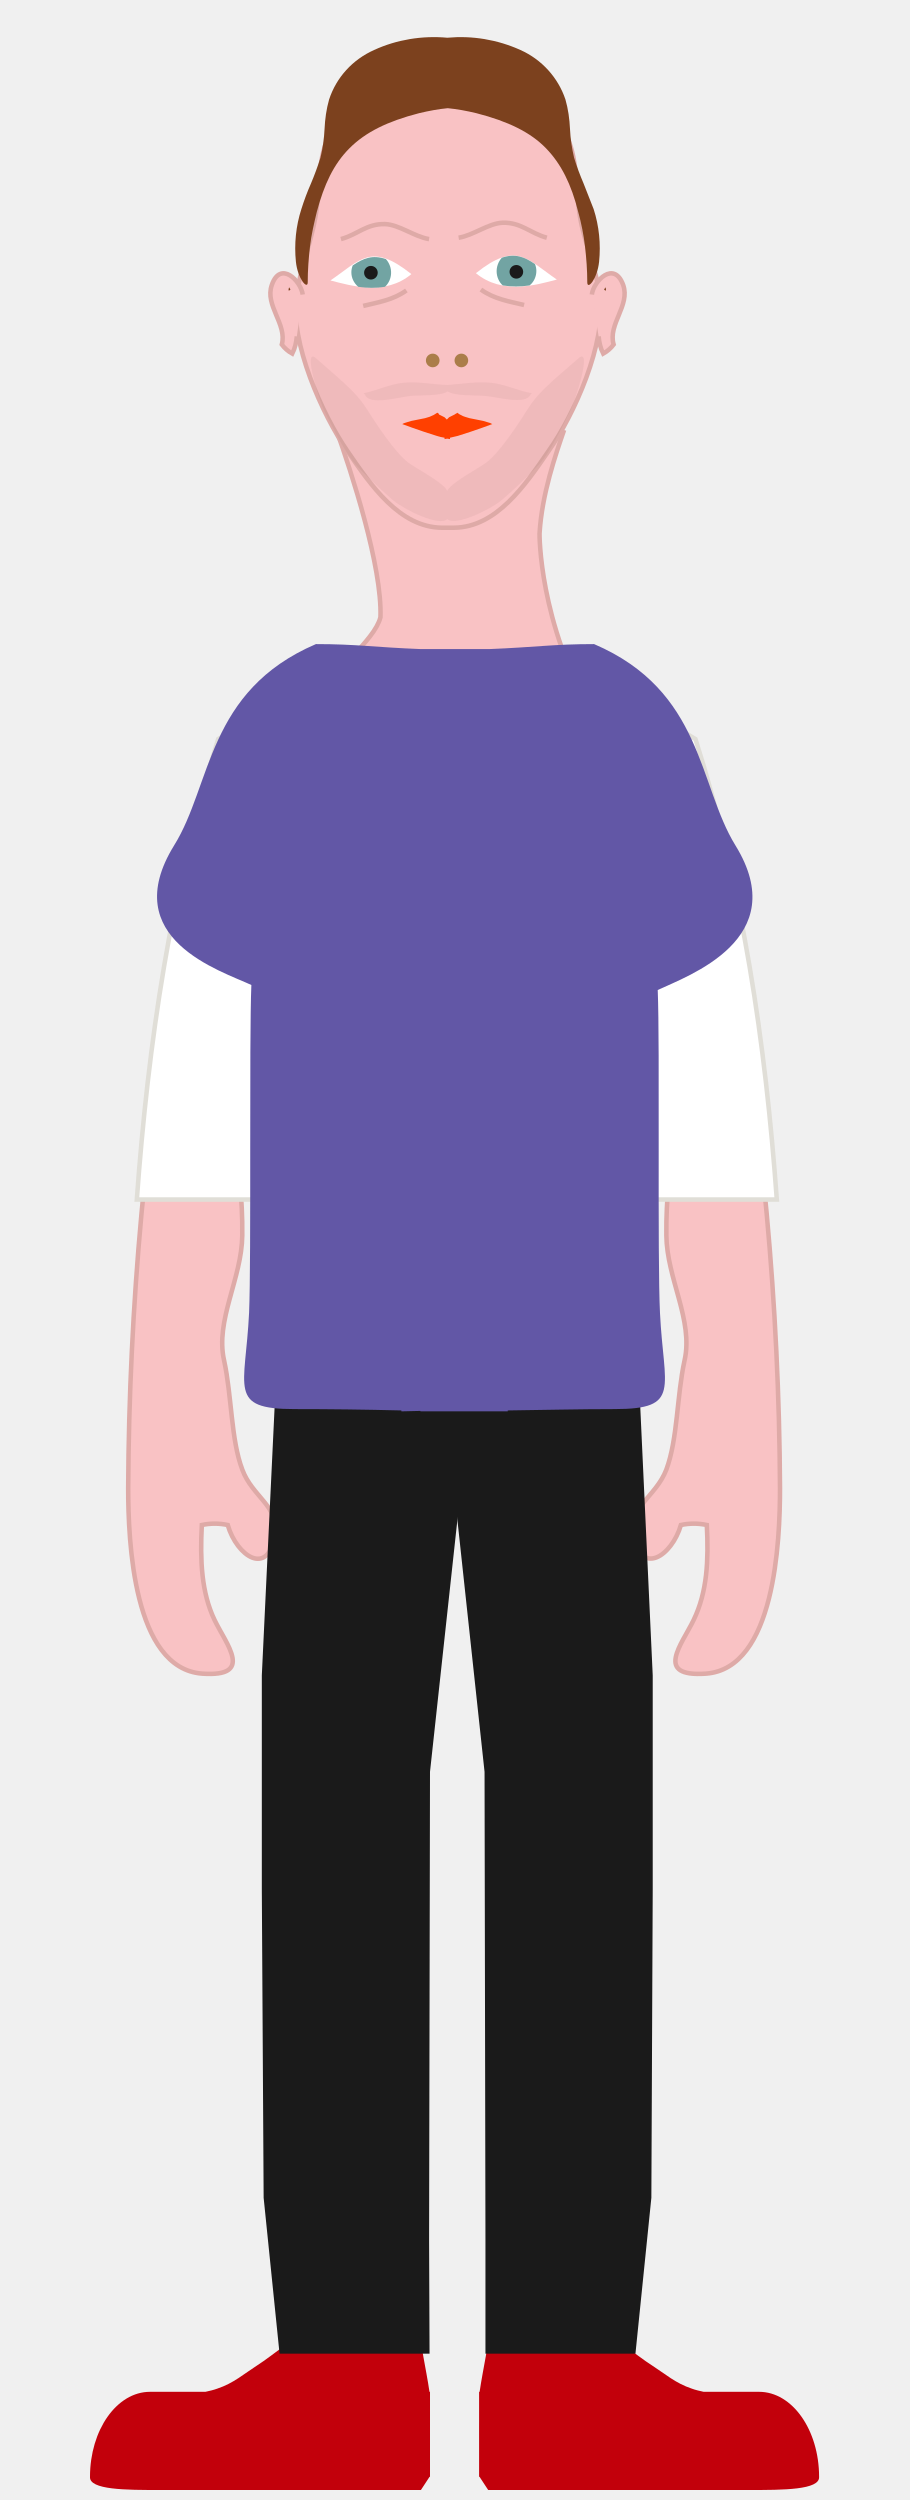
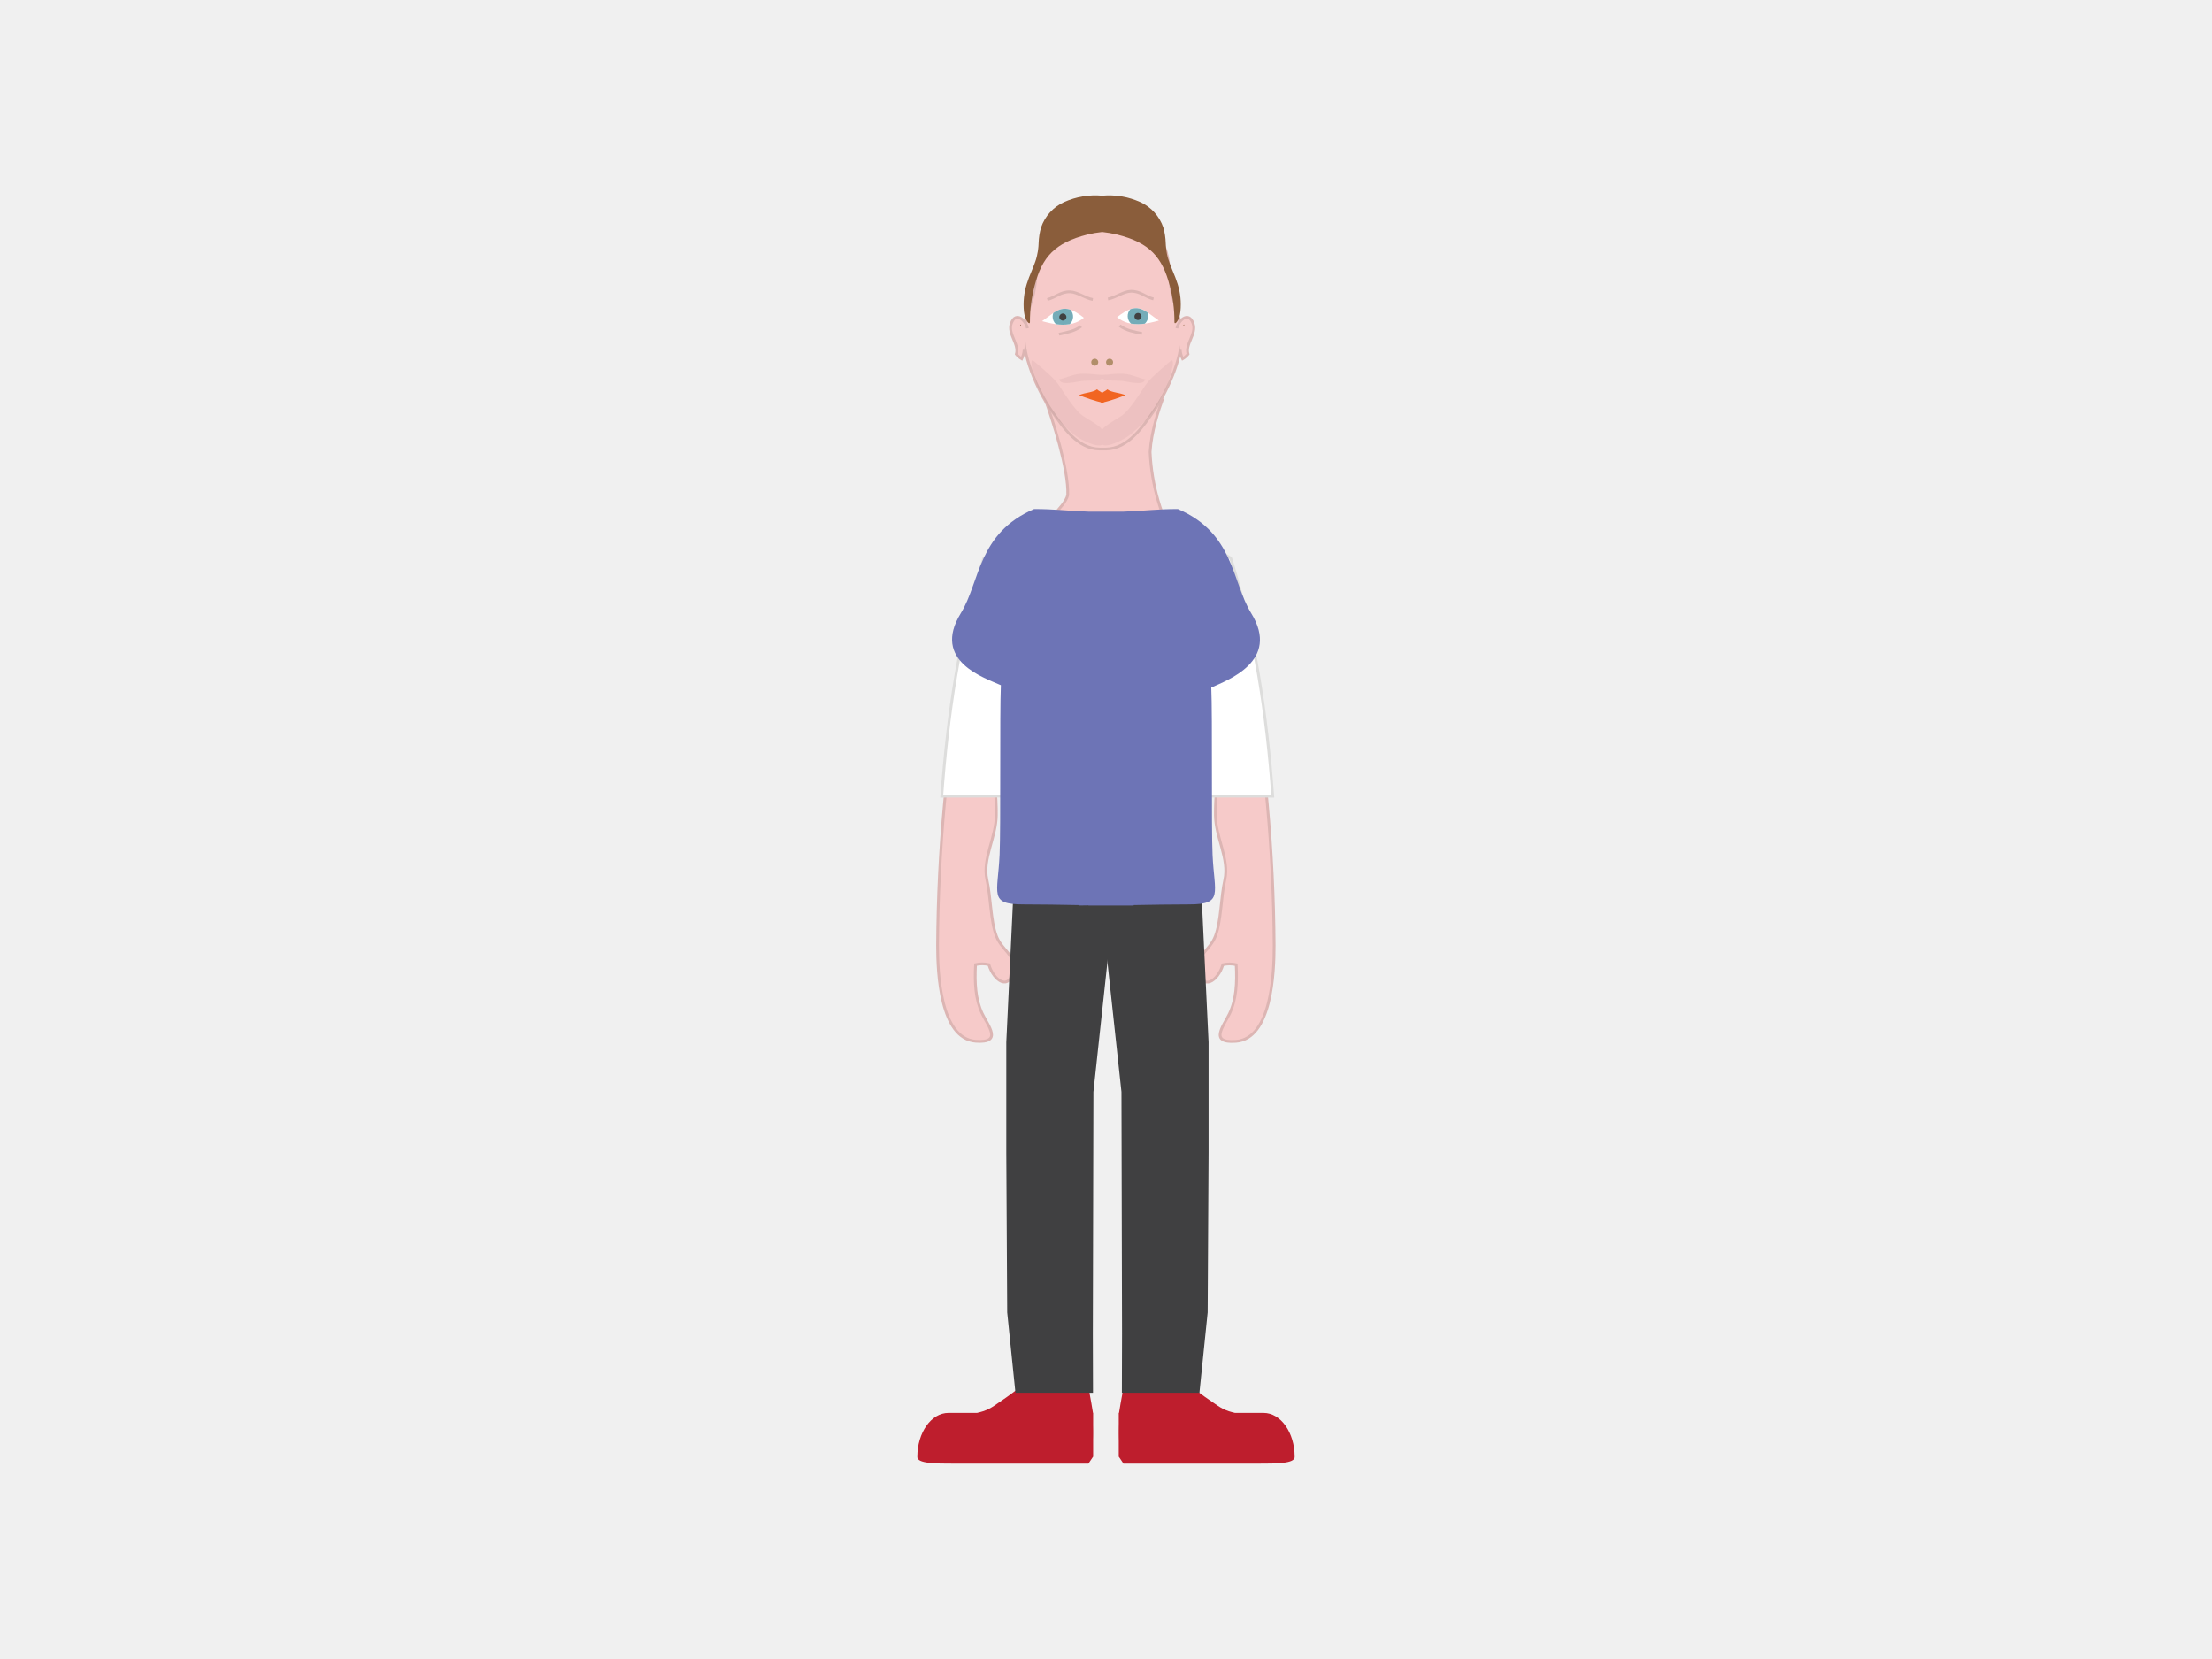
- <svg xmlns="http://www.w3.org/2000/svg" version="1.1" id="Layer_1" x="0px" y="0px" viewBox="0 0 200 550" style="enable-background:new 0 0 200 550;" xml:space="preserve">
-   <style type="text/css">
- 	.st0{fill:#F9C2C4;stroke:#DEAAA7;stroke-miterlimit:10;}
- 	.st1{fill:#C2000B;}
- 	.st2{fill:#FFFFFF;}
- 	.st3{fill:#72A4A3;}
- 	.st4{fill:#1A1A1A;}
- 	.st5{fill:none;stroke:#DEAAA7;stroke-miterlimit:10;}
- 	.st6{fill:#AB7D4A;}
- 	.st7{fill:#FF4000;}
- 	.st8{fill:#F24AA2;}
- 	.st9{fill:#7C411E;}
- 	.st10{opacity:5.000000e-02;fill:#310D0A;enable-background:new    ;}
- 	.st11{fill:#FFFFFF;stroke:#E0DED7;stroke-miterlimit:10;}
- 	.st12{fill:#6257A6;}
- </style>
-   <g>
-     <path class="st0" d="M74,94.6c3.3,9.2,10.1,30.1,9.7,41.2c-1.4,5.4-10.4,11.3-16.4,21.8c-1.3,2.2-3.3,3.9-4.7,6.1   c-5.1,6-12.4,10.8-16.6,17.4c-4.7,7.5-5.3,18-6.8,26.3c-7.1,39.6-10.8,79.8-11,120c0,11.6,1.1,39.7,16.3,40.8   c11.5,0.8,5.3-6.4,2.7-11.8c-2.9-6.1-3.2-13.1-2.8-20.9c1.9-0.4,3.8-0.4,5.7,0c2,6.9,9,11.6,10.4,2c0.9-6.2-5-8.2-7.2-14.2   c-2.5-6.6-2.3-16.2-4-24c-2-8.8,3.9-18,4-27.5c0.2-16.6-4-27.2-0.9-42.5c2-9.9,0.7-27.1,6.5-35.3v0.9c-4.2,16.1,7.2,42.3,7.2,58.2   c0,15.6-7.6,31.4-6.8,46.9c1.8,0.1,3.6,0.3,5.3,0.6l3.1,208.1v2.4c-0.2,0.7-0.3,1.3-0.3,2c-0.4,7.1-4.4,8.8-9.7,12   c-4.6,2.8-9.9,5.6-15.5,6.8c-4.6,1-12.7-0.3-13.8,5.3c-1.7,7.7,5.9,6.3,10.8,7.1c2.8,0.4,4.9,1.5,7.8,1.6c3.3,0.1,6.6-0.1,9.9-0.7   c6.6-0.9,13.3-1,20.1-1.7c5.9-0.6,15.4,1.5,16.7-5.3c1.5-8-3.2-15.5-2.3-23l0.1-4.2l0,0v-1.8l0,0l-3.1-204.7c3,0.4,6.1,0.7,9.4,0.8   v0.1h0.1c0.7,0,1.4,0,2.1,0s1.4,0,2.1,0h0.1v-0.1c3.3-0.1,6.4-0.4,9.4-0.8l-3.1,204.7l0,0v1.8l0,0l0.1,4.2c0.8,7.6-3.8,15-2.3,23   c1.3,6.8,10.7,4.7,16.7,5.3c6.8,0.7,13.5,0.7,20.1,1.7c3.3,0.5,6.6,0.7,9.9,0.7c2.9-0.1,5-1.2,7.8-1.6c4.9-0.8,12.5,0.6,10.9-7.1   c-1.2-5.5-9.2-4.3-13.8-5.3c-5.6-1.2-10.8-4-15.5-6.8c-5.2-3.2-9.3-4.8-9.7-12c-0.1-0.7-0.2-1.3-0.4-2v-2.4l3.1-208.1   c1.7-0.2,3.5-0.4,5.3-0.6c0.8-15.5-6.9-31.3-6.9-46.9c0-15.9,11.4-42.1,7.2-58.2v-0.9c5.8,8.2,4.5,25.4,6.5,35.3   c3.1,15.2-1.1,25.9-0.9,42.5c0.1,9.5,6,18.7,4,27.5c-1.7,7.8-1.5,17.3-4,24c-2.3,6-8.2,8-7.2,14.2c1.4,9.5,8.4,4.9,10.4-2   c1.9-0.4,3.8-0.4,5.7,0c0.4,7.8,0.1,14.7-2.9,20.9c-2.6,5.4-8.8,12.6,2.7,11.8c15.2-1.1,16.3-29.2,16.3-40.8   c-0.2-40.2-3.9-80.4-11-120c-1.5-8.4-2-18.8-6.8-26.3c-4.1-6.6-11.5-11.4-16.6-17.4c-1.4-2.2-5.4-3.9-6.7-6.1   c-12-20.8-11.8-40.2-11.8-40.2c0.5-8.7,3.6-17.6,5.4-22.8" />
-     <path class="st1" d="M94.5,526.3c-0.8-5.5-2.1-10.5-2.1-14.2c-5.8-0.3-17.2-3.3-22.4-1.1c-2.6,1.1-10.4,7.5-13.3,9.3   c-3.1,2-5.3,4-8.9,5.2c-0.8,0.3-1.7,0.5-2.6,0.7H33c-7.3,0-13.2,8.4-13.2,18.7l0,0c-0.2,2.9,8,2.9,15.3,2.9h57.5l1.9-2.9h0.1v-18.7   H94.5z" />
-     <path class="st1" d="M105.5,526.3c0.8-5.5,2.1-10.5,2.1-14.2c5.8-0.3,17.2-3.3,22.4-1.1c2.6,1.1,10.4,7.5,13.3,9.3   c3.1,2,5.3,4,8.9,5.2c0.8,0.3,1.7,0.5,2.6,0.7H167c7.3,0,13.2,8.4,13.2,18.7l0,0c0.2,2.9-8,2.9-15.3,2.9h-57.5l-1.9-2.9h-0.1v-18.7   H105.5z" />
-     <path class="st0" d="M132,65.2c-0.8-6-3.4-11.6-4.4-17.5s-0.4-12-2.8-17.5c-5-11.7-15.5-16-26.3-15.5c-10.8-0.5-21.2,3.8-26.3,15.5   c-2.4,5.5-1.8,11.7-2.8,17.5S66,59.3,65.2,65.2c-1.4,10.2,5.7,26,11.2,34c5.2,7.6,11.5,16.8,20.8,16.9c0.4,0,0.9,0,1.4,0   s0.9,0,1.3,0c9.3-0.1,15.6-9.3,20.8-16.9C126.3,91.3,133.4,75.5,132,65.2z" />
-     <path class="st0" d="M130.2,64.8c0.4-3,4.9-7.6,6.9-2.1c1.6,4.5-3.4,8.6-2.1,13.1c-0.6,0.8-1.4,1.5-2.3,2c-0.6-1.2-0.9-2.5-1-3.8" />
-     <path class="st2" d="M104.7,60.1c8.9-7.1,11.2-3.1,17.8,1.4C118,62.7,110.5,64.9,104.7,60.1" />
-     <path class="st3" d="M118,59.6c0-0.5-0.1-1-0.3-1.5c-2.3-1.6-4.4-2.4-7.3-1.4c-1.6,1.8-1.5,4.5,0.2,6.1c0,0,0,0,0,0   c1.9,0.3,3.9,0.3,5.9,0C117.5,62,118,60.8,118,59.6z" />
-     <circle class="st4" cx="113.6" cy="59.8" r="1.5" />
-     <path class="st5" d="M105.8,63.7c2.9,2.1,6.2,2.6,9.5,3.4" />
-     <path class="st5" d="M100.9,52.3c3.2-0.5,6.6-3.2,9.7-3.3c4.1-0.1,6,2.3,9.7,3.3" />
-     <path class="st2" d="M90.5,60.3c-8.9-7.1-11.2-3.1-17.8,1.4C77.3,62.9,84.8,65.1,90.5,60.3" />
-     <path class="st3" d="M77.3,59.9c0-0.5,0.1-1,0.3-1.5c2.3-1.6,4.4-2.4,7.3-1.4c1.6,1.8,1.5,4.5-0.2,6.1c0,0,0,0,0,0   c-1.9,0.3-3.9,0.3-5.9,0C77.8,62.2,77.3,61.1,77.3,59.9z" />
-     <circle class="st4" cx="81.6" cy="60" r="1.5" />
-     <path class="st5" d="M89.4,63.9c-2.9,2.1-6.2,2.6-9.5,3.4" />
-     <path class="st5" d="M94.4,52.6c-3.2-0.5-6.6-3.2-9.7-3.3c-4.1-0.1-6,2.3-9.7,3.3" />
-     <circle class="st6" cx="95.2" cy="79.3" r="1.5" />
-     <circle class="st6" cx="101.5" cy="79.3" r="1.5" />
-     <path class="st7" d="M107.3,92.9c-0.3-0.1-0.7-0.2-1-0.3l-1-0.2l-1-0.2l-1-0.2c-0.3-0.1-0.6-0.2-1-0.3c-0.3-0.1-0.6-0.2-0.9-0.4   c-0.3-0.1-0.5-0.3-0.8-0.5c-0.1,0.1-0.2,0.2-0.3,0.2l-0.3,0.2l-0.4,0.2l-0.4,0.2l-0.4,0.2l-0.3,0.3l-0.2,0.2l-0.2-0.2l-0.3-0.3   l-0.4-0.2l-0.4-0.2l-0.4-0.2L96.5,91c-0.1-0.1-0.2-0.2-0.3-0.2c-0.3,0.2-0.5,0.3-0.8,0.5c-0.3,0.1-0.6,0.3-0.9,0.4   c-0.3,0.1-0.6,0.2-1,0.3l-1,0.2l-1,0.2l-1,0.2c-0.3,0.1-0.7,0.2-1,0.3c-0.3,0.1-0.7,0.2-1,0.4l2.2,0.8c0.8,0.3,1.7,0.6,2.6,0.9   s1.9,0.6,2.8,0.9c0.6,0.2,1.1,0.3,1.7,0.4v0.3l0.6-0.1l0.6,0.1v-0.3c0.6-0.1,1.1-0.3,1.7-0.4c1-0.3,1.9-0.6,2.8-0.9   s1.8-0.6,2.6-0.9l2.2-0.8C108,93.1,107.7,93,107.3,92.9z" />
-     <path class="st0" d="M66.6,64.8c-0.4-3-4.9-7.6-6.8-2.1c-1.6,4.5,3.4,8.6,2.2,13.1c0.6,0.8,1.4,1.5,2.3,2c0.6-1.2,0.9-2.5,1-3.8" />
-     <path class="st8" d="M72.8,358.7c3.2,0,3.2-5,0-5S69.6,358.7,72.8,358.7z" />
-     <path class="st8" d="M80.8,367.7c3.2,0,3.2-5,0-5S77.6,367.7,80.8,367.7z" />
-     <path class="st8" d="M70.8,394.7c3.2,0,3.2-5,0-5S67.6,394.7,70.8,394.7z" />
-     <path class="st8" d="M70.8,382.7c3.2,0,3.2-5,0-5S67.6,382.7,70.8,382.7z" />
-     <path class="st8" d="M77.8,383.7c3.2,0,3.2-5,0-5S74.6,383.7,77.8,383.7z" />
-     <path class="st8" d="M80.8,411.7c3.2,0,3.2-5,0-5S77.6,411.7,80.8,411.7z" />
-     <path class="st8" d="M80.8,387.7c3.2,0,3.2-5,0-5S77.6,387.7,80.8,387.7z" />
-     <path class="st8" d="M80.8,393.7c3.2,0,3.2-5,0-5S77.6,393.7,80.8,393.7z" />
-     <path class="st8" d="M76.8,409.7c3.2,0,3.2-5,0-5S73.6,409.7,76.8,409.7z" />
-     <path class="st8" d="M64.8,414.7c3.2,0,3.2-5,0-5S61.6,414.7,64.8,414.7z" />
-     <path class="st8" d="M85.8,436.7c3.2,0,3.2-5,0-5S82.6,436.7,85.8,436.7z" />
-     <path class="st8" d="M71.8,446.7c3.2,0,3.2-5,0-5S68.6,446.7,71.8,446.7z" />
-     <path class="st8" d="M73.8,434.7c3.2,0,3.2-5,0-5S70.6,434.7,73.8,434.7z" />
-     <path class="st8" d="M73.8,434.7c3.2,0,3.2-5,0-5S70.6,434.7,73.8,434.7z" />
-     <path class="st8" d="M84.8,354.7c3.2,0,3.2-5,0-5S81.6,354.7,84.8,354.7z" />
-     <path class="st8" d="M88.8,378.7c3.2,0,3.2-5,0-5S85.6,378.7,88.8,378.7z" />
-     <path class="st8" d="M68.8,367.7c3.2,0,3.2-5,0-5S65.6,367.7,68.8,367.7z" />
-     <path class="st9" d="M128.4,40.4c-0.8-1.9-1.5-3.7-2.1-5.7c-0.5-2.1-0.8-4.2-0.9-6.3c-0.1-2.2-0.4-4.4-1-6.5   c-1.6-4.8-5.2-8.8-9.9-10.9c-5.1-2.3-10.6-3.2-16.1-2.7c-5.5-0.5-11.1,0.4-16.1,2.7c-4.7,2.1-8.3,6-9.9,10.9   c-0.6,2.1-0.9,4.3-1,6.5c-0.1,2.1-0.4,4.3-0.9,6.3c-0.6,1.9-1.3,3.8-2.1,5.7c-0.8,1.8-1.5,3.7-2.1,5.6c-1.2,3.7-1.6,7.7-1.2,11.6   c0.4,3.8,2.6,6.2,2.6,4.5c0-2.6,0.2-5.3,0.5-7.9c0.3-2.6,0.9-5.1,1.5-7.6c1.6-6,3.7-10.5,7.2-14c3.5-3.5,8.3-5.9,15.3-7.7   c2.1-0.5,4.2-0.9,6.3-1.1c2.1,0.2,4.2,0.6,6.3,1.1c7,1.8,11.9,4.2,15.3,7.7s5.6,8,7.1,14c0.7,2.5,1.2,5.1,1.5,7.6   c0.3,2.6,0.5,5.2,0.5,7.9c0,1.8,2.2-0.7,2.6-4.5c0.4-3.9,0-7.9-1.2-11.6C129.9,44.1,129.1,42.3,128.4,40.4z" />
-     <path class="st9" d="M63.9,63.7l-0.3-0.5C63.4,63.8,63.4,64.2,63.9,63.7z" />
-     <path class="st9" d="M133.2,63.2l-0.3,0.5C133.4,64.2,133.4,63.8,133.2,63.2z" />
-     <path class="st10" d="M127.3,78.8c-7.1,6.1-9.1,7.9-11.2,11.2c-1.9,3-6.2,9.7-9.3,11.9c-2,1.4-6.4,3.7-8,5.5   c-0.2,0.2-0.3,0.4-0.4,0.6c-0.1-0.2-0.3-0.4-0.4-0.6c-1.6-1.8-6-4.1-8-5.5c-3-2.1-7.4-8.9-9.3-11.9c-2.1-3.3-4.2-5.1-11.2-11.2   c-3-2.6,0.8,9.7,2,11.9c1.7,3.3,4.5,9.2,7.1,11.9c2.5,2.6,5.1,5,7.8,7.4c2.8,2.3,10.3,5.9,12,4.2c1.7,1.6,9.2-1.9,12-4.2   c2.7-2.3,5.3-4.8,7.8-7.4c2.7-2.7,5.4-8.6,7.1-11.9C126.5,88.5,130.4,76.2,127.3,78.8z" />
-     <path class="st10" d="M107.9,84.2c-3.3-0.3-6.3,0.3-9.5,0.5c-3.2-0.1-6.2-0.8-9.5-0.5S82.8,86,80,86.5l0.3,0.3   c0.9,2.5,7.3,0.6,10,0.3c1.9-0.2,6.6,0.1,8.2-1c1.6,1.1,6.2,0.8,8.2,1c2.7,0.2,9,2.1,10-0.3l0.3-0.3   C113.9,86,111.1,84.5,107.9,84.2z" />
-     <polygon class="st4" points="94.5,517.8 86.2,517.8 78,517.8 69.7,517.8 61.5,517.8 58,483.5 57.6,415.6 57.6,368.6 61.5,286.8    69.7,286.8 78,286.8 86.2,286.8 94.5,286.8 105.9,285.9 94.6,389.8 94.4,492.6  " />
-     <path class="st11" d="M57.9,263.9c0-2.5,0-4.9,0.1-7.1c1.1-23.1,49.8-112.6,16.1-109.9L48,162.6c-10.4,32.8-15.4,66.9-17.9,101.3   H57.9z" />
-     <path class="st11" d="M143.1,263.9c0-2.5,0-4.9-0.1-7.1c-1-23.1-49.7-112.6-16-109.9l26,15.7c10.4,32.8,15.4,66.9,17.9,101.3H143.1   z" />
-     <polygon class="st4" points="106.8,517.8 115,517.8 123.3,517.8 131.5,517.8 139.8,517.8 143.3,483.5 143.6,415.6 143.6,368.6    139.8,286.8 131.5,286.8 123.3,286.8 115,286.8 106.8,286.8 95.4,285.9 106.6,389.8 106.8,492.6  " />
-     <path class="st12" d="M161.8,186c-8.2-13.3-7.1-34-31.1-44.3c-8.9,0-13,0.7-23.1,1.1h-15c-10.2-0.4-14.2-1.1-23.1-1.1   c-24,10.3-22.9,31-31.2,44.3c-12.7,20.6,10.4,27.6,17,30.7c-0.5,12,0,60.4-0.5,72.1C54,305.5,50,310,64.8,310   c7.8,0,15.6,0.1,23.5,0.3v0.2l4.2-0.1v0.1h19.2v-0.2c7.9-0.1,15.7-0.3,23.5-0.3c14.8,0,10.8-4.5,10-21.1c-0.6-11.8,0-59.1-0.5-71.1   C151.3,214.7,174.5,206.6,161.8,186z" />
-   </g>
+ <svg xmlns="http://www.w3.org/2000/svg" id="Layer_2" data-name="Layer 2" viewBox="0 0 800 600">
+   <defs>
+     <style>.cls-1{fill:#f6cac9;}.cls-1,.cls-6{stroke:#dcb5b3;}.cls-1,.cls-12,.cls-6{stroke-miterlimit:10;}.cls-2{fill:#be1e2d;}.cls-12,.cls-3{fill:#fff;}.cls-4{fill:#74acb8;}.cls-5{fill:#404041;}.cls-6{fill:none;}.cls-7{fill:#b18e6a;}.cls-8{fill:#f16522;}.cls-9{fill:#ed6da8;}.cls-10{fill:#8a5d3b;}.cls-11{fill:#481c11;opacity:0.05;}.cls-12{stroke:#dddddc;}.cls-13{fill:#6d74b6;}</style>
+   </defs>
+   <path class="cls-1" d="M377.93,144.07c2.79,7.86,8.57,25.55,8.23,35-1.21,4.59-8.8,9.62-13.91,18.53-1.09,1.89-2.8,3.35-4,5.2-4.31,5.1-10.58,9.17-14.11,14.76-4,6.35-4.48,15.26-5.73,22.36a599.55,599.55,0,0,0-9.33,102c0,9.85.92,33.74,13.83,34.66,9.81.7,4.49-5.46,2.32-10-2.48-5.2-2.76-11.13-2.42-17.72a10.75,10.75,0,0,1,4.82,0c1.72,5.88,7.61,9.83,8.83,1.74.8-5.29-4.21-7-6.13-12.09-2.14-5.65-1.93-13.76-3.41-20.37-1.67-7.49,3.33-15.27,3.41-23.36.13-14.11-3.42-23.16-.81-36.12,1.71-8.45.61-23,5.53-30v.74c-3.55,13.65,6.13,36,6.13,49.48,0,13.23-6.49,26.65-5.82,39.82,1.54.13,3,.29,4.52.48l2.65,176.88,0,2a11.3,11.3,0,0,0-.3,1.67c-.33,6.05-3.78,7.47-8.24,10.17-3.95,2.39-8.39,4.78-13.14,5.76-3.95.81-10.75-.24-11.77,4.47-1.4,6.52,5,5.37,9.23,6,2.36.36,4.14,1.26,6.64,1.36a49,49,0,0,0,8.42-.56c5.59-.81,11.3-.85,17.09-1.44,5-.5,13.07,1.31,14.16-4.5,1.27-6.81-2.69-13.14-2-19.57l.06-3.57h0v-1.56h0l-2.61-174c2.57.32,5.23.56,8,.68v.09h.1c.61,0,1.19,0,1.78,0s1.17,0,1.78,0h.1V323c2.78-.12,5.44-.36,8-.68l-2.61,174h0v1.56h0l.06,3.57c.7,6.43-3.26,12.76-2,19.57,1.09,5.81,9.12,4,14.16,4.5,5.79.59,11.5.63,17.09,1.44a49,49,0,0,0,8.42.56c2.5-.1,4.28-1,6.64-1.36,4.19-.64,10.63.51,9.23-6-1-4.71-7.82-3.66-11.77-4.47-4.75-1-9.19-3.37-13.14-5.76-4.46-2.7-7.91-4.12-8.24-10.17a11.3,11.3,0,0,0-.3-1.67l0-2,2.65-176.88c1.48-.19,3-.35,4.52-.48.67-13.17-5.82-26.59-5.82-39.82,0-13.52,9.68-35.83,6.13-49.48v-.74c4.92,7,3.82,21.58,5.53,30,2.61,13-.94,22-.81,36.12.08,8.09,5.08,15.87,3.41,23.36-1.48,6.61-1.27,14.72-3.41,20.37-1.92,5.1-6.93,6.8-6.13,12.09,1.22,8.09,7.11,4.14,8.83-1.74a10.75,10.75,0,0,1,4.82,0c.34,6.59.06,12.52-2.42,17.72-2.17,4.55-7.49,10.71,2.32,10,12.91-.92,13.84-24.81,13.83-34.66a599.55,599.55,0,0,0-9.33-102c-1.25-7.1-1.73-16-5.73-22.36-3.53-5.59-9.8-9.66-14.11-14.76-1.2-1.85-4.61-3.31-5.7-5.2a74.6,74.6,0,0,1-10-34.16c.43-7.43,3-15,4.59-19.39" />
+   <path class="cls-2" d="M395.29,511c-.68-4.65-1.77-8.92-1.8-12.07-4.92-.22-14.59-2.81-19.06-.9-2.18.93-8.87,6.35-11.29,7.92-2.62,1.72-4.5,3.44-7.55,4.44-.67.22-1.42.42-2.24.61H343c-6.21,0-11.24,7.11-11.24,15.88h0c-.17,2.46,6.8,2.46,13,2.46h48.88l1.65-2.46h.06V511Z" />
+   <path class="cls-2" d="M404.71,511c.68-4.65,1.77-8.92,1.8-12.07,4.92-.22,14.59-2.81,19.06-.9,2.18.93,8.87,6.35,11.29,7.92,2.62,1.72,4.5,3.44,7.55,4.44.67.22,1.42.42,2.24.61H457c6.21,0,11.24,7.11,11.24,15.88h0c.17,2.46-6.8,2.46-13,2.46H406.32l-1.65-2.46h-.06V511Z" />
+   <path class="cls-1" d="M427.23,119.09c-.69-5.08-2.93-9.83-3.74-14.85s-.33-10.19-2.34-14.85c-4.28-9.92-13.16-13.57-22.32-13.14-9.17-.43-18,3.22-22.32,13.14-2,4.66-1.55,9.94-2.34,14.85s-3.06,9.77-3.74,14.85c-1.18,8.71,4.87,22.12,9.54,28.93,4.46,6.49,9.77,14.3,17.71,14.38.39,0,.77,0,1.15,0s.76,0,1.14,0c7.94-.08,13.26-7.89,17.72-14.38C422.36,141.21,428.41,127.8,427.23,119.09Z" />
+   <path class="cls-1" d="M425.66,118.74c.32-2.54,4.14-6.48,5.82-1.78,1.37,3.83-2.9,7.32-1.83,11.12a6.83,6.83,0,0,1-1.94,1.68,8.66,8.66,0,0,1-.88-3.25" />
+   <path class="cls-3" d="M404,114.72c7.56-6,9.55-2.63,15.12,1.22-3.84,1-10.23,2.86-15.12-1.22" />
+   <path class="cls-4" d="M415.26,114.3A3.81,3.81,0,0,0,415,113c-2-1.33-3.73-2-6.18-1.2a3.71,3.71,0,0,0,.23,5.25,16.62,16.62,0,0,0,5,0A3.71,3.71,0,0,0,415.26,114.3Z" />
+   <path class="cls-5" d="M412.84,114.45a1.28,1.28,0,1,1-1.28-1.27A1.28,1.28,0,0,1,412.84,114.45Z" />
+   <path class="cls-6" d="M404.93,117.76c2.42,1.82,5.25,2.24,8.05,2.85" />
+   <path class="cls-6" d="M400.72,108.12c2.69-.45,5.6-2.72,8.23-2.78,3.46-.09,5.14,2,8.23,2.78" />
+   <path class="cls-3" d="M392,114.92c-7.56-6-9.55-2.62-15.12,1.23,3.84,1,10.23,2.85,15.12-1.23" />
+   <path class="cls-4" d="M380.7,114.5a3.71,3.71,0,0,1,.24-1.3c2-1.33,3.74-2,6.18-1.2a3.69,3.69,0,0,1-.23,5.24,16,16,0,0,1-5,0A3.69,3.69,0,0,1,380.7,114.5Z" />
+   <path class="cls-5" d="M383.12,114.66a1.28,1.28,0,1,0,1.28-1.28A1.28,1.28,0,0,0,383.12,114.66Z" />
+   <path class="cls-6" d="M391,118c-2.42,1.82-5.25,2.25-8,2.86" />
+   <path class="cls-6" d="M395.24,108.32c-2.69-.45-5.6-2.71-8.23-2.78-3.46-.09-5.14,2-8.23,2.78" />
+   <path class="cls-7" d="M397.2,131a1.27,1.27,0,1,1-1.26-1.27A1.26,1.26,0,0,1,397.2,131Z" />
+   <path class="cls-7" d="M402.56,131a1.27,1.27,0,1,1-1.26-1.27A1.26,1.26,0,0,1,402.56,131Z" />
+   <path class="cls-8" d="M406.2,142.6c-.28-.09-.57-.18-.86-.25s-.58-.14-.88-.2l-.87-.19-.86-.2c-.28-.07-.55-.15-.82-.24a5.58,5.58,0,0,1-.75-.3,5.23,5.23,0,0,1-.69-.41,1.42,1.42,0,0,1-.22.2,1.85,1.85,0,0,1-.27.19l-.29.18-.31.18-.31.19a3.15,3.15,0,0,0-.29.22l-.16.16-.17-.16a2.21,2.21,0,0,0-.29-.22l-.3-.19-.31-.18-.3-.18L397,141a2.09,2.09,0,0,1-.22-.2,5.11,5.11,0,0,1-.68.41,5.72,5.72,0,0,1-.76.3q-.39.14-.81.24l-.86.2-.88.19c-.29.06-.58.12-.87.2s-.58.16-.86.25a7.38,7.38,0,0,0-.82.33l1.83.67,2.2.77c.78.27,1.59.52,2.42.75.47.14,1,.26,1.44.37l0,.23.53-.12.52.12v-.23c.48-.11,1-.23,1.44-.37.82-.23,1.63-.48,2.41-.75s1.52-.52,2.2-.77l1.83-.67A7.22,7.22,0,0,0,406.2,142.6Z" />
+   <path class="cls-1" d="M371.57,118.74c-.31-2.54-4.14-6.48-5.82-1.78-1.36,3.83,2.9,7.32,1.83,11.12a7.12,7.12,0,0,0,1.94,1.68,8.31,8.31,0,0,0,.88-3.25" />
+   <path class="cls-9" d="M376.88,368.89c3.22,0,3.22-5,0-5s-3.22,5,0,5Z" />
+   <path class="cls-9" d="M383.68,376.54c3.22,0,3.22-5,0-5s-3.22,5,0,5Z" />
+   <path class="cls-9" d="M375.18,399.49c3.22,0,3.22-5,0-5s-3.22,5,0,5Z" />
+   <path class="cls-9" d="M375.18,389.29c3.22,0,3.22-5,0-5s-3.22,5,0,5Z" />
+   <path class="cls-9" d="M381.13,390.14c3.22,0,3.22-5,0-5s-3.22,5,0,5Z" />
+   <path class="cls-9" d="M383.68,413.94c3.22,0,3.22-5,0-5s-3.22,5,0,5Z" />
+   <path class="cls-9" d="M383.68,393.54c3.22,0,3.22-5,0-5s-3.22,5,0,5Z" />
+   <path class="cls-9" d="M383.68,398.64c3.22,0,3.22-5,0-5s-3.22,5,0,5Z" />
+   <path class="cls-9" d="M380.28,412.24c3.22,0,3.22-5,0-5s-3.22,5,0,5Z" />
+   <path class="cls-9" d="M370.08,416.49c3.22,0,3.22-5,0-5s-3.22,5,0,5Z" />
+   <path class="cls-9" d="M387.93,435.19c3.22,0,3.22-5,0-5s-3.22,5,0,5Z" />
+   <path class="cls-9" d="M376,443.69c3.22,0,3.22-5,0-5s-3.22,5,0,5Z" />
+   <path class="cls-9" d="M377.73,433.49c3.22,0,3.22-5,0-5s-3.22,5,0,5Z" />
+   <path class="cls-9" d="M377.73,433.49c3.22,0,3.22-5,0-5s-3.22,5,0,5Z" />
+   <path class="cls-9" d="M387.08,365.49c3.22,0,3.22-5,0-5s-3.22,5,0,5Z" />
+   <path class="cls-9" d="M390.48,385.89c3.22,0,3.22-5,0-5s-3.22,5,0,5Z" />
+   <path class="cls-9" d="M373.48,376.54c3.22,0,3.22-5,0-5s-3.22,5,0,5Z" />
+   <path class="cls-10" d="M424.13,98a48.81,48.81,0,0,1-1.79-4.83,25.48,25.48,0,0,1-.75-5.37,22.63,22.63,0,0,0-.85-5.49,15.66,15.66,0,0,0-8.4-9.26,27.56,27.56,0,0,0-13.72-2.29,27.52,27.52,0,0,0-13.72,2.29,15.63,15.63,0,0,0-8.4,9.26,22.64,22.64,0,0,0-.86,5.49,24.85,24.85,0,0,1-.74,5.37c-.5,1.67-1.15,3.25-1.79,4.83a50.48,50.48,0,0,0-1.79,4.76,25.08,25.08,0,0,0-1,9.85c.32,3.21,2.17,5.29,2.17,3.8a51.18,51.18,0,0,1,.43-6.69,52.05,52.05,0,0,1,1.29-6.49c1.33-5.08,3.12-8.94,6.08-11.9s7.06-5,13-6.51a42.44,42.44,0,0,1,5.34-.92,42.59,42.59,0,0,1,5.33.92c6,1.49,10.08,3.55,13,6.51s4.74,6.82,6.07,11.9a52.12,52.12,0,0,1,1.3,6.49,51.22,51.22,0,0,1,.42,6.69c0,1.49,1.86-.59,2.17-3.8a24.71,24.71,0,0,0-1-9.85A50.41,50.41,0,0,0,424.13,98Z" />
+   <path class="cls-10" d="M369.28,117.76l-.25-.43C368.87,117.9,368.89,118.18,369.28,117.76Z" />
+   <path class="cls-10" d="M428.21,117.33l-.26.43C428.35,118.18,428.37,117.9,428.21,117.33Z" />
+   <path class="cls-11" d="M423.24,130.64c-6,5.15-7.72,6.68-9.54,9.51-1.64,2.53-5.32,8.27-7.9,10.1-1.71,1.21-5.44,3.17-6.82,4.68a4.61,4.61,0,0,0-.36.48,4.78,4.78,0,0,0-.37-.48c-1.37-1.51-5.1-3.47-6.81-4.68-2.58-1.83-6.27-7.57-7.9-10.1-1.83-2.83-3.52-4.36-9.55-9.51-2.57-2.2.71,8.21,1.72,10.13,1.47,2.8,3.82,7.85,6.08,10.13a83.64,83.64,0,0,0,6.63,6.26c2.34,1.94,8.73,5,10.2,3.59,1.46,1.38,7.86-1.65,10.2-3.59a85.41,85.41,0,0,0,6.63-6.26c2.26-2.28,4.6-7.33,6.08-10.13C422.54,138.85,425.81,128.44,423.24,130.64Z" />
+   <path class="cls-11" d="M406.7,135.2c-2.78-.25-5.35.27-8.08.4-2.74-.13-5.3-.65-8.08-.4s-5.15,1.55-7.57,2l.22.28c.81,2.11,6.22.48,8.48.28,1.65-.14,5.57.06,6.95-.84,1.37.9,5.3.7,6.95.84,2.26.2,7.67,1.83,8.47-.28l.23-.28C411.85,136.75,409.43,135.44,406.7,135.2Z" />
+   <polygon class="cls-5" points="395.3 503.72 388.28 503.72 381.27 503.72 374.26 503.72 367.25 503.72 364.27 474.65 363.94 416.86 363.94 376.91 367.25 307.37 374.26 307.37 381.27 307.37 388.28 307.37 395.3 307.37 404.97 306.67 395.45 394.92 395.24 482.31 395.3 503.72" />
+   <path class="cls-12" d="M364.22,287.92c0-2.14,0-4.17.09-6,.89-19.66,42.28-95.69,13.66-93.44l-22.16,13.37c-8.88,27.88-13.09,56.88-15.22,86.11Z" />
+   <path class="cls-12" d="M436.67,287.92c0-2.14,0-4.17-.08-6-.9-19.66-42.29-95.69-13.67-93.44l22.17,13.37c8.87,27.88,13.08,56.88,15.22,86.11Z" />
+   <polygon class="cls-5" points="405.74 503.72 412.76 503.72 419.77 503.72 426.78 503.72 433.79 503.72 436.77 474.65 437.1 416.86 437.1 376.91 433.79 307.37 426.78 307.37 419.77 307.37 412.76 307.37 405.74 307.37 396.07 306.67 405.59 394.92 405.8 482.31 405.74 503.72" />
+   <path class="cls-13" d="M452.5,221.74c-7-11.3-6.05-28.87-26.49-37.64-7.58,0-11,.6-19.65.94H393.64c-8.64-.34-12.07-.94-19.65-.94-20.44,8.77-19.5,26.34-26.48,37.64-10.8,17.47,8.85,23.5,14.47,26.08-.46,10.25,0,51.3-.46,61.34-.65,14.14-4,17.94,8.54,17.93,6.64,0,13.31.12,20,.24v.15l3.59-.05v.05H410v-.15c6.68-.12,13.35-.24,20-.24,12.55,0,9.19-3.79,8.54-17.93-.47-10,0-50.24-.46-60.49C443.64,246.09,463.29,239.21,452.5,221.74Z" />
</svg>
